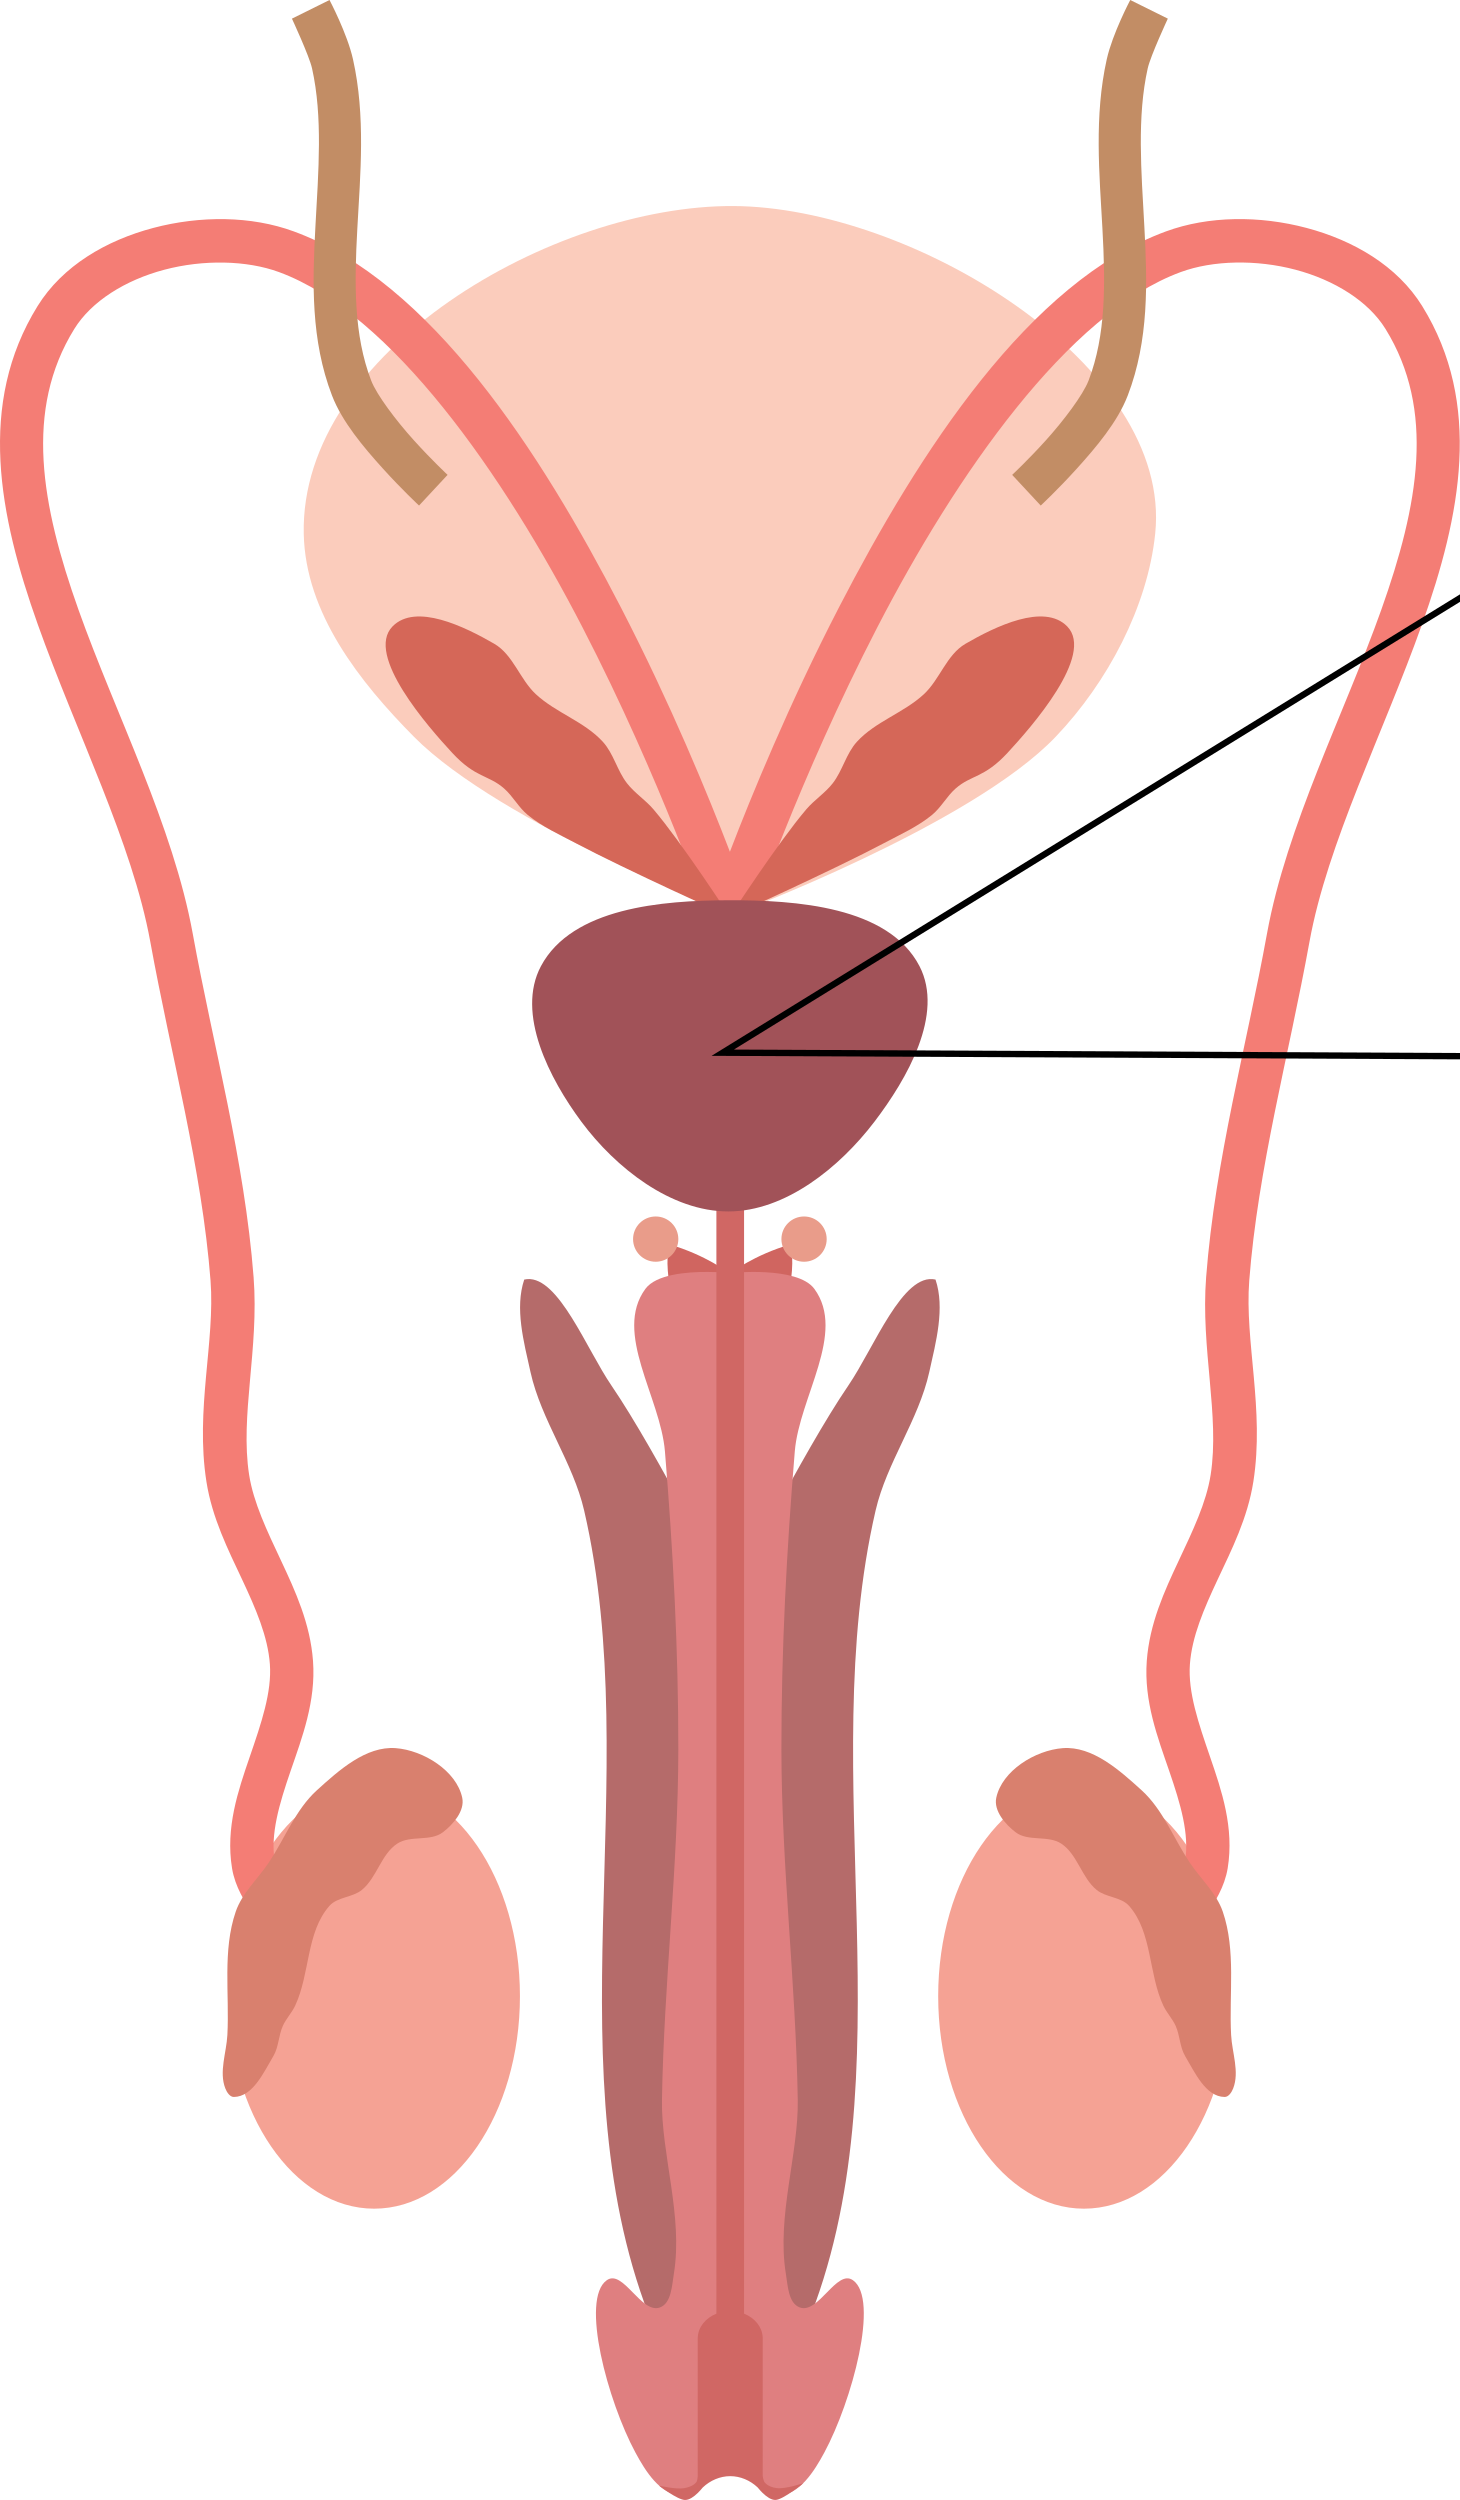
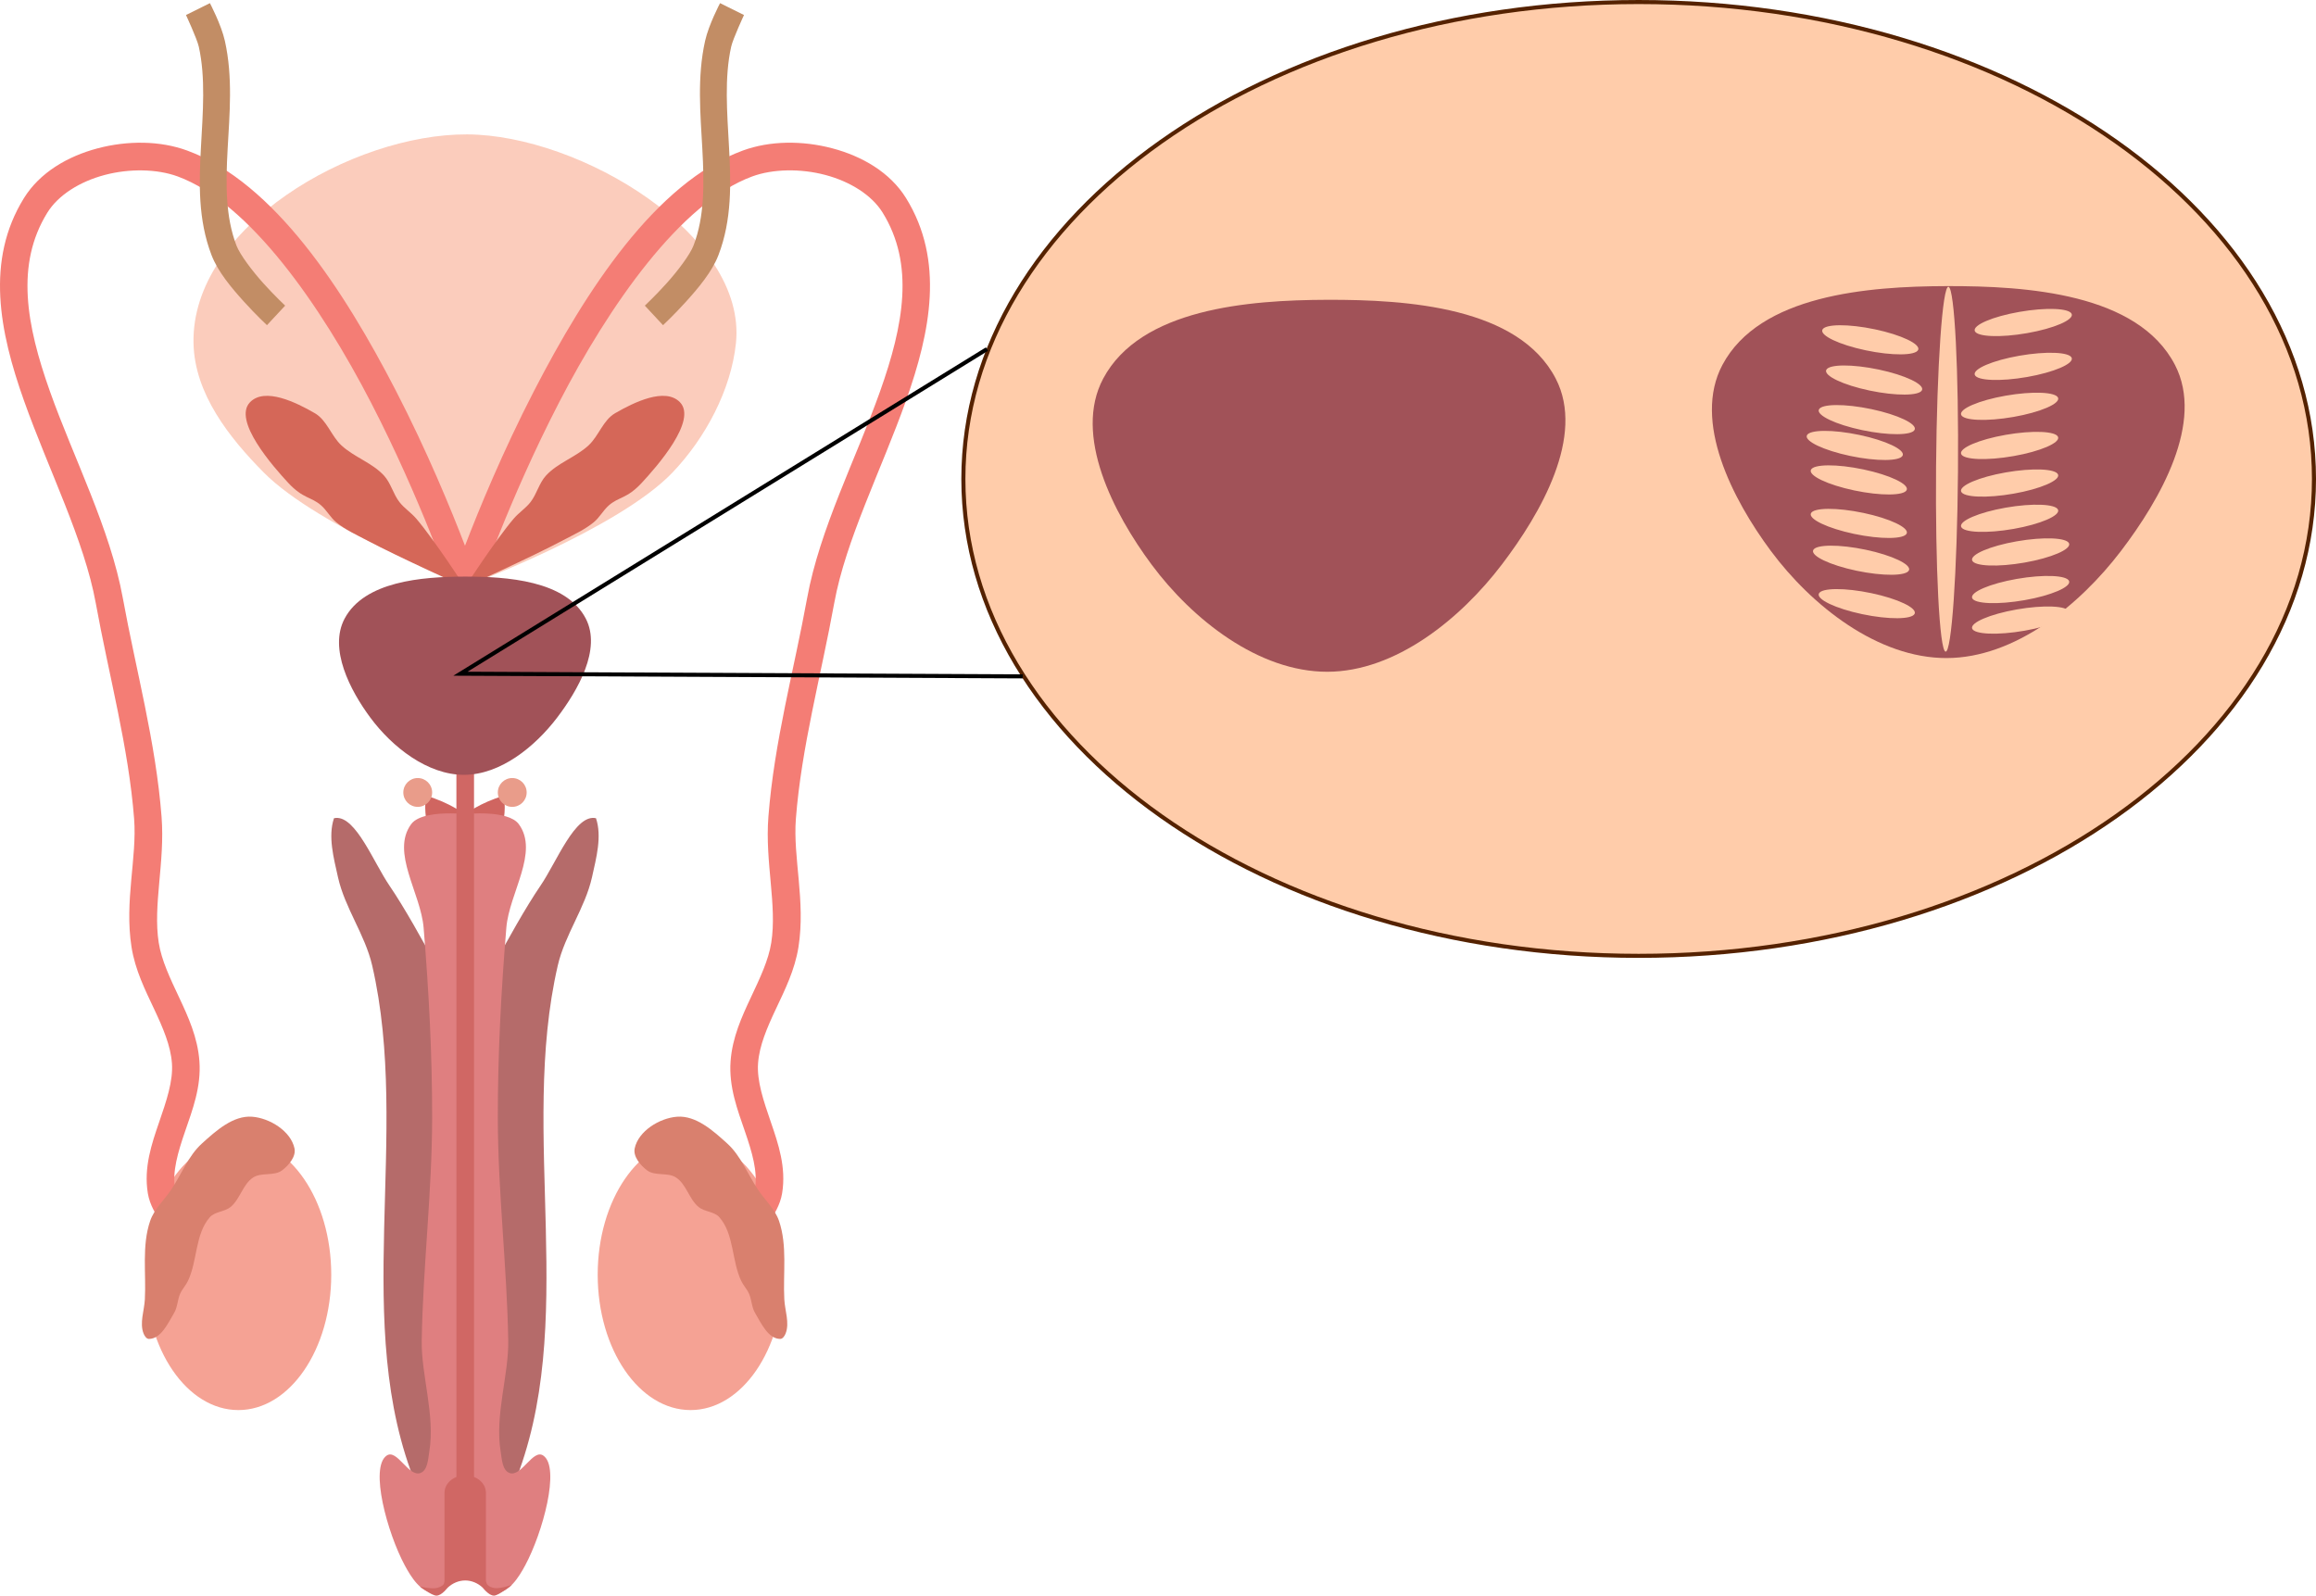
- <svg xmlns="http://www.w3.org/2000/svg" width="175.173mm" height="300mm" viewBox="0 0 175.173 300" version="1.1" id="svg8">
+ <svg xmlns="http://www.w3.org/2000/svg" width="137.054mm" height="94.437mm" viewBox="0 0 137.054 94.437" version="1.1" id="svg8">
  <defs id="defs2" />
-   <g id="layer1" transform="translate(-20.17796,-0.1706637)">
-     <g id="g5856">
+   <g id="layer1" transform="translate(-20.17796,-205.7337)">
+     <g id="g5856" transform="matrix(0.3141701,0,0,0.3141701,13.83864,205.866)">
      <ellipse ry="89.84" rx="127.2" cy="89.802" cx="328.838" id="path5766" style="opacity:1;fill:#ffccaa;fill-opacity:1;stroke:#552200;stroke-width:0.765;stroke-linecap:round;stroke-miterlimit:4;stroke-dasharray:none;stroke-opacity:1" />
      <path id="path38" d="m 108.137,24.895 c 21.377,0.085 52.778,19.015 50.665,39.317 -0.912,8.765 -5.701,17.826 -11.945,24.374 -10.167,10.663 -38.72,21.319 -38.72,21.319 0,0 -28.011,-10.935 -38.283,-21.319 C 63.354,82.015 56.819,73.769 56.627,64.212 56.187,42.341 86.537,24.809 108.137,24.895 Z" style="fill:#fbccbc;fill-opacity:1;stroke:none;stroke-width:0.915px;stroke-linecap:butt;stroke-linejoin:miter;stroke-opacity:1" />
      <ellipse ry="25.503" rx="17.492" cy="239.709" cx="150.252" id="path845-3" style="fill:#f5a294;fill-opacity:1;stroke:none;stroke-width:2.062" />
      <ellipse ry="25.503" rx="17.492" cy="239.709" cx="65.079" id="path845" style="fill:#f5a294;fill-opacity:1;stroke:none;stroke-width:2.062;stroke-opacity:1" />
      <path id="path889" d="m 47.191,26.47 c -2.87,-0.056 -5.809,0.308 -8.624,1.053 -5.63,1.491 -10.885,4.541 -13.881,9.38 -7.257,11.722 -4.627,25.128 0.021,38.184 4.647,13.057 11.351,26.246 13.504,38.081 2.508,13.789 6.19,27.19 7.231,40.677 0.564,7.308 -1.851,15.47 -0.494,24.119 0.686,4.374 2.603,8.171 4.277,11.733 1.674,3.563 3.096,6.875 3.338,10.171 0.247,3.364 -1.025,7.074 -2.419,11.131 -1.394,4.056 -2.917,8.501 -2.122,13.361 0.367,2.247 1.558,4.076 2.596,5.67 1.038,1.594 2.021,2.818 2.021,2.818 a 2.595,2.595 0 0 0 3.642,0.406 2.595,2.595 0 0 0 0.406,-3.649 c 0,0 -0.836,-1.044 -1.724,-2.407 -0.888,-1.363 -1.737,-3.177 -1.818,-3.676 -0.533,-3.263 0.534,-6.846 1.906,-10.839 1.372,-3.993 3.045,-8.348 2.689,-13.192 -0.329,-4.481 -2.116,-8.379 -3.818,-12.002 -1.702,-3.623 -3.324,-6.996 -3.846,-10.326 -1.116,-7.11 1.198,-15.118 0.535,-23.715 C 49.518,139.296 45.764,125.721 43.312,112.237 40.948,99.24 34.079,85.938 29.599,73.35 25.119,60.762 23.072,49.371 29.1,39.634 c 2.049,-3.309 6.115,-5.855 10.798,-7.095 4.683,-1.24 9.887,-1.139 13.747,0.277 13.539,4.966 26.973,24.327 36.432,42.637 9.459,18.309 15.227,35.289 15.227,35.289 a 2.595,2.595 0 0 0 0.018,0.041 2.595,2.595 0 0 0 0.054,0.138 2.595,2.595 0 0 0 0.055,0.124 2.595,2.595 0 0 0 0.054,0.102 2.595,2.595 0 0 0 0.066,0.114 2.595,2.595 0 0 0 0.07,0.109 2.595,2.595 0 0 0 0.084,0.116 2.595,2.595 0 0 0 0.068,0.084 2.595,2.595 0 0 0 0.097,0.109 2.595,2.595 0 0 0 0.089,0.091 2.595,2.595 0 0 0 0.091,0.084 2.595,2.595 0 0 0 0.102,0.084 2.595,2.595 0 0 0 0.102,0.079 2.595,2.595 0 0 0 0.106,0.07 2.595,2.595 0 0 0 0.124,0.075 2.595,2.595 0 0 0 0.107,0.057 2.595,2.595 0 0 0 0.104,0.05 2.595,2.595 0 0 0 0.191,0.081 2.595,2.595 0 0 0 0.006,0.002 2.595,2.595 0 0 0 0.002,0 2.595,2.595 0 0 0 0.036,0.014 2.595,2.595 0 0 0 0.138,0.04 2.595,2.595 0 0 0 0.093,0.024 2.595,2.595 0 0 0 0.118,0.024 2.595,2.595 0 0 0 0.136,0.024 2.595,2.595 0 0 0 0.145,0.014 2.595,2.595 0 0 0 0.109,0.01 2.595,2.595 0 0 0 0.175,-0.002 2.595,2.595 0 0 0 0.079,-0.002 2.595,2.595 0 0 0 0.145,-0.014 2.595,2.595 0 0 0 0.129,-0.018 2.595,2.595 0 0 0 0.087,-0.018 2.595,2.595 0 0 0 0.172,-0.04 2.595,2.595 0 0 0 0.006,-0.002 2.595,2.595 0 0 0 0.014,-0.006 2.595,2.595 0 0 0 0.122,-0.036 2.595,2.595 0 0 0 0.063,-0.024 2.595,2.595 0 0 0 0.107,-0.043 2.595,2.595 0 0 0 0.132,-0.059 2.595,2.595 0 0 0 0.102,-0.054 2.595,2.595 0 0 0 0.114,-0.066 2.595,2.595 0 0 0 0.109,-0.07 2.595,2.595 0 0 0 0.116,-0.084 2.595,2.595 0 0 0 0.084,-0.068 2.595,2.595 0 0 0 0.109,-0.097 2.595,2.595 0 0 0 0.091,-0.09 2.595,2.595 0 0 0 0.087,-0.097 2.595,2.595 0 0 0 0.071,-0.084 2.595,2.595 0 0 0 0.095,-0.125 2.595,2.595 0 0 0 0.063,-0.093 2.595,2.595 0 0 0 0.07,-0.116 2.595,2.595 0 0 0 0.063,-0.114 2.595,2.595 0 0 0 0.054,-0.113 2.595,2.595 0 0 0 0.057,-0.136 2.595,2.595 0 0 0 0.031,-0.082 2.595,2.595 0 0 0 0.004,-0.01 c 0,0 5.775,-16.98 15.234,-35.289 9.459,-18.309 22.886,-37.67 36.425,-42.637 3.86,-1.416 9.07,-1.518 13.754,-0.277 4.683,1.24 8.749,3.786 10.798,7.095 6.028,9.737 3.981,21.127 -0.499,33.716 -4.48,12.588 -11.356,25.89 -13.72,38.887 -2.452,13.484 -6.206,27.059 -7.299,41.21 -0.664,8.597 1.657,16.605 0.542,23.715 -0.522,3.33 -2.144,6.704 -3.846,10.326 -1.702,3.623 -3.488,7.52 -3.818,12.002 -0.356,4.844 1.317,9.199 2.689,13.192 1.372,3.993 2.44,7.576 1.906,10.839 -0.082,0.5 -0.938,2.313 -1.826,3.676 -0.888,1.363 -1.724,2.407 -1.724,2.407 a 2.595,2.595 0 0 0 0.406,3.649 2.595,2.595 0 0 0 3.649,-0.406 c 0,0 0.982,-1.224 2.021,-2.818 1.038,-1.594 2.222,-3.423 2.589,-5.67 0.794,-4.859 -0.721,-9.304 -2.115,-13.36 -1.394,-4.056 -2.666,-7.767 -2.419,-11.131 0.242,-3.296 1.665,-6.608 3.338,-10.171 1.674,-3.563 3.591,-7.36 4.277,-11.733 1.357,-8.649 -1.058,-16.811 -0.494,-24.119 1.041,-13.487 4.723,-26.888 7.231,-40.677 2.152,-11.835 8.857,-25.024 13.503,-38.081 4.647,-13.057 7.277,-26.462 0.021,-38.184 -2.996,-4.839 -8.258,-7.889 -13.888,-9.38 -2.815,-0.746 -5.747,-1.109 -8.617,-1.053 -2.87,0.056 -5.676,0.531 -8.245,1.473 C 143.688,33.96 130.51,54.364 120.845,73.071 114.866,84.644 110.349,95.651 107.766,102.383 105.183,95.652 100.669,84.644 94.69,73.071 85.026,54.364 71.848,33.96 55.44,27.942 52.872,26.999 50.066,26.525 47.196,26.468 Z" style="color:#000000;font-style:normal;font-variant:normal;font-weight:normal;font-stretch:normal;font-size:medium;line-height:normal;font-family:sans-serif;font-variant-ligatures:normal;font-variant-position:normal;font-variant-caps:normal;font-variant-numeric:normal;font-variant-alternates:normal;font-feature-settings:normal;text-indent:0;text-align:start;text-decoration:none;text-decoration-line:none;text-decoration-style:solid;text-decoration-color:#000000;letter-spacing:normal;word-spacing:normal;text-transform:none;writing-mode:lr-tb;direction:ltr;text-orientation:mixed;dominant-baseline:auto;baseline-shift:baseline;text-anchor:start;white-space:normal;shape-padding:0;clip-rule:nonzero;display:inline;overflow:visible;visibility:visible;opacity:1;isolation:auto;mix-blend-mode:normal;color-interpolation:sRGB;color-interpolation-filters:linearRGB;solid-color:#000000;solid-opacity:1;vector-effect:none;fill:#f47d75;fill-opacity:1;fill-rule:nonzero;stroke:none;stroke-width:5.19;stroke-linecap:round;stroke-linejoin:bevel;stroke-miterlimit:4;stroke-dasharray:none;stroke-dashoffset:0;stroke-opacity:1;color-rendering:auto;image-rendering:auto;shape-rendering:auto;text-rendering:auto;enable-background:accumulate" />
      <path id="path892-7" d="m 162.395,246.902 c -0.65,-1.092 -0.619,-2.48 -1.144,-3.637 -0.389,-0.857 -1.071,-1.559 -1.471,-2.411 -1.794,-3.819 -1.32,-8.805 -4.107,-11.972 -0.958,-1.089 -2.783,-1.003 -3.904,-1.924 -1.802,-1.481 -2.3,-4.28 -4.25,-5.558 -1.566,-1.026 -3.962,-0.215 -5.453,-1.347 -1.263,-0.96 -2.664,-2.593 -2.337,-4.145 0.686,-3.249 4.671,-5.71 7.983,-5.96 3.566,-0.269 6.815,2.652 9.462,5.056 2.571,2.335 3.839,5.79 5.771,8.676 1.317,1.967 3.2,3.652 3.967,5.891 1.602,4.677 0.739,9.861 1,14.797 0.113,2.137 1.026,4.424 0.245,6.417 -0.176,0.448 -0.54,1.026 -1.022,1.022 -2.274,-0.021 -3.579,-2.95 -4.741,-4.904 z" style="fill:#d9806e;fill-opacity:1;stroke:none;stroke-width:0.915px;stroke-linecap:butt;stroke-linejoin:miter;stroke-opacity:1" />
      <path id="path892" d="m 52.981,246.902 c 0.65,-1.092 0.619,-2.48 1.144,-3.637 0.389,-0.857 1.071,-1.559 1.471,-2.411 1.794,-3.819 1.32,-8.805 4.107,-11.972 0.958,-1.089 2.783,-1.003 3.904,-1.924 1.802,-1.481 2.3,-4.28 4.25,-5.558 1.566,-1.026 3.962,-0.215 5.453,-1.347 1.263,-0.96 2.664,-2.593 2.337,-4.145 -0.686,-3.249 -4.671,-5.71 -7.983,-5.96 -3.566,-0.269 -6.815,2.652 -9.462,5.056 -2.571,2.335 -3.839,5.79 -5.771,8.676 -1.317,1.967 -3.2,3.652 -3.967,5.891 -1.602,4.677 -0.739,9.861 -1.001,14.797 -0.113,2.137 -1.026,4.424 -0.245,6.417 0.176,0.448 0.54,1.026 1.022,1.022 2.274,-0.021 3.579,-2.95 4.741,-4.904 z" style="fill:#d9806e;fill-opacity:1;stroke:none;stroke-width:0.915px;stroke-linecap:butt;stroke-linejoin:miter;stroke-opacity:1" />
      <path id="path953" d="m 107.763,174.202 c 0,0 -8.947,-17.361 -7.283,-24.709 4.38,1.264 7.196,3.439 7.196,3.439 z" style="fill:#d06560;fill-opacity:1;stroke:none;stroke-width:0.915px;stroke-linecap:butt;stroke-linejoin:miter;stroke-opacity:1" />
      <path id="path953-3" d="m 107.763,174.202 c 0,0 8.947,-17.361 7.283,-24.709 -4.38,1.264 -7.196,3.439 -7.196,3.439 z" style="fill:#d06560;fill-opacity:1;stroke:none;stroke-width:0.915px;stroke-linecap:butt;stroke-linejoin:miter;stroke-opacity:1" />
      <circle r="2.716" cy="148.864" cx="116.664" id="path978" style="fill:#e99c8a;fill-opacity:1;stroke:none;stroke-width:0.927;stroke-linecap:round;stroke-linejoin:bevel;stroke-miterlimit:4;stroke-dasharray:none;stroke-opacity:1" />
      <circle r="2.716" cy="148.864" cx="98.862" id="path978-5" style="fill:#e99c8a;fill-opacity:1;stroke:none;stroke-width:0.927;stroke-linecap:round;stroke-linejoin:bevel;stroke-miterlimit:4;stroke-dasharray:none;stroke-opacity:1" />
      <path id="path1108" d="m 83.453,153.663 c -0.122,0.01 -0.244,0.028 -0.367,0.055 -1.153,3.431 -0.053,7.479 0.751,11.099 1.288,5.799 5.1,10.829 6.439,16.617 7.383,31.929 -4.13,67.648 8.323,97.961 1.813,4.413 9.164,10.993 9.164,10.993 0,0 7.351,-6.58 9.164,-10.993 12.454,-30.313 0.938,-66.032 8.322,-97.961 1.338,-5.788 5.152,-10.818 6.441,-16.617 0.804,-3.62 1.902,-7.668 0.749,-11.099 -3.927,-0.888 -7.366,8.184 -10.462,12.717 -5.474,8.015 -14.213,25.412 -14.213,25.412 0,0 -8.739,-17.397 -14.213,-25.412 -2.999,-4.391 -6.322,-13.043 -10.097,-12.772 z" style="fill:#b56b6a;fill-opacity:1;stroke:none;stroke-width:0.915;stroke-linecap:round;stroke-linejoin:bevel;stroke-miterlimit:4;stroke-dasharray:none;stroke-opacity:1" />
      <path id="path1130" d="m 105.091,152.803 c -2.553,-0.012 -6.194,0.299 -7.465,2.031 -3.872,5.28 1.806,12.977 2.344,19.503 0.981,11.899 1.618,23.843 1.607,35.783 -0.014,14.02 -1.728,27.996 -1.963,42.014 -0.109,6.497 2.553,13.99 1.43,20.874 -0.235,1.444 -0.303,3.552 -1.675,4.057 -2.241,0.825 -4.421,-4.645 -6.374,-3.27 -3.213,2.262 0.119,14.529 3.433,20.681 1.189,2.207 3.01,5.146 5.516,5.109 2.72,-0.041 5.818,-5.722 5.818,-5.722 0,0 3.097,5.681 5.817,5.722 2.506,0.038 4.329,-2.902 5.518,-5.109 3.314,-6.152 6.646,-18.419 3.433,-20.681 -1.953,-1.375 -4.135,4.095 -6.376,3.27 -1.373,-0.505 -1.44,-2.613 -1.675,-4.057 -1.123,-6.884 1.539,-14.377 1.43,-20.874 -0.235,-14.018 -1.948,-27.994 -1.962,-42.014 -0.011,-11.94 0.625,-23.884 1.606,-35.783 0.538,-6.525 6.218,-14.223 2.346,-19.503 -2.033,-2.772 -10.137,-1.902 -10.137,-1.902 0,0 -1.14,-0.122 -2.671,-0.129 z" style="fill:#df7f80;fill-opacity:1;stroke:none;stroke-width:0.915px;stroke-linecap:butt;stroke-linejoin:miter;stroke-opacity:1" />
      <path id="path934" d="m 106.145,108.278 v 169.534 c -1.28,0.513 -2.186,1.587 -2.235,2.859 h -0.006 v 0.109 16.531 c 0,0 -0.021,0.532 -0.175,0.727 -0.332,0.417 -0.908,0.615 -1.433,0.71 -1.003,0.182 -3.043,-0.309 -3.043,-0.309 0,0 2.215,1.716 3.123,1.73 0.503,0.006 1.041,-0.363 1.527,-0.835 v 0.01 c 0.011,-0.01 0.021,-0.024 0.028,-0.036 0.208,-0.205 0.396,-0.417 0.576,-0.638 0.907,-0.857 2.079,-1.357 3.295,-1.361 1.213,0.002 2.383,0.498 3.29,1.35 0.189,0.233 0.386,0.456 0.606,0.671 l 0.006,0.006 v -0.005 c 0.486,0.472 1.025,0.843 1.529,0.835 0.908,-0.014 3.353,-2.019 3.353,-2.019 0,0 -2.131,0.733 -3.211,0.598 -0.514,-0.064 -1.064,-0.266 -1.409,-0.653 -0.184,-0.206 -0.261,-0.785 -0.261,-0.785 v -16.531 -0.109 h -0.004 c -0.05,-1.272 -0.955,-2.346 -2.235,-2.859 V 108.278 Z" style="color:#000000;font-style:normal;font-variant:normal;font-weight:normal;font-stretch:normal;font-size:medium;line-height:normal;font-family:sans-serif;font-variant-ligatures:normal;font-variant-position:normal;font-variant-caps:normal;font-variant-numeric:normal;font-variant-alternates:normal;font-feature-settings:normal;text-indent:0;text-align:start;text-decoration:none;text-decoration-line:none;text-decoration-style:solid;text-decoration-color:#000000;letter-spacing:normal;word-spacing:normal;text-transform:none;writing-mode:lr-tb;direction:ltr;text-orientation:mixed;dominant-baseline:auto;baseline-shift:baseline;text-anchor:start;white-space:normal;shape-padding:0;clip-rule:nonzero;display:inline;overflow:visible;visibility:visible;opacity:1;isolation:auto;mix-blend-mode:normal;color-interpolation:sRGB;color-interpolation-filters:linearRGB;solid-color:#000000;solid-opacity:1;vector-effect:none;fill:#d06764;fill-opacity:1;fill-rule:nonzero;stroke:none;stroke-width:3.188;stroke-linecap:butt;stroke-linejoin:miter;stroke-miterlimit:4;stroke-dasharray:none;stroke-dashoffset:0;stroke-opacity:1;color-rendering:auto;image-rendering:auto;shape-rendering:auto;text-rendering:auto;enable-background:accumulate" />
      <path id="path936" d="m 79.49,77.425 c 2.259,1.309 3.072,4.265 4.984,6.044 2.406,2.238 5.821,3.282 8.038,5.708 1.297,1.419 1.724,3.464 2.903,4.982 0.911,1.174 2.211,1.997 3.175,3.128 3.42,4.014 9.173,12.888 9.173,12.888 0,0 -12.468,-5.627 -18.505,-8.833 -1.963,-1.042 -4.03,-1.968 -5.749,-3.376 -1.098,-0.899 -1.771,-2.237 -2.836,-3.174 -1.888,-1.661 -3.407,-1.228 -6.221,-4.27 -2.814,-3.042 -10.524,-11.759 -7.167,-15.185 2.778,-2.835 8.635,0.018 12.207,2.088 z" style="fill:#d56758;fill-opacity:1;stroke:none;stroke-width:0.917;stroke-linecap:butt;stroke-linejoin:miter;stroke-miterlimit:4;stroke-dasharray:none;stroke-opacity:1" />
      <path id="path936-5" d="m 136.035,77.425 c -2.259,1.309 -3.072,4.265 -4.984,6.044 -2.406,2.238 -5.821,3.282 -8.038,5.708 -1.297,1.419 -1.724,3.464 -2.903,4.982 -0.911,1.174 -2.211,1.997 -3.175,3.128 -3.42,4.014 -9.173,12.888 -9.173,12.888 0,0 12.468,-5.627 18.505,-8.833 1.963,-1.042 4.03,-1.968 5.749,-3.376 1.098,-0.899 1.771,-2.237 2.836,-3.174 1.888,-1.661 3.407,-1.228 6.221,-4.27 2.814,-3.042 10.524,-11.759 7.167,-15.185 -2.778,-2.835 -8.635,0.018 -12.207,2.088 z" style="fill:#d56758;fill-opacity:1;stroke:none;stroke-width:0.917;stroke-linecap:butt;stroke-linejoin:miter;stroke-miterlimit:4;stroke-dasharray:none;stroke-opacity:1" />
      <path id="path1148" d="m 107.596,108.201 c 8.082,-0.024 19.202,0.733 22.921,7.909 2.983,5.756 -1.488,13.522 -5.416,18.678 -4.15,5.448 -10.656,10.744 -17.505,10.756 -6.888,0.014 -13.536,-5.227 -17.644,-10.756 -3.837,-5.164 -7.884,-12.999 -4.861,-18.678 3.736,-7.019 14.554,-7.887 22.505,-7.909 z" style="fill:#a15258;fill-opacity:1;stroke:none;stroke-width:0.915px;stroke-linecap:butt;stroke-linejoin:miter;stroke-opacity:1" />
      <path id="path1163" d="m 155.808,0.171 c 0,0 -2.131,4.031 -2.818,7.109 -1.53,6.854 -0.881,13.779 -0.52,20.349 0.361,6.569 0.437,12.74 -1.662,18.206 -0.665,1.73 -2.992,4.811 -5.129,7.177 -2.138,2.366 -4.041,4.143 -4.041,4.143 l 3.426,3.683 c 0,0 2.055,-1.91 4.352,-4.454 2.298,-2.543 4.877,-5.59 6.089,-8.745 2.559,-6.662 2.361,-13.605 1.994,-20.288 -0.367,-6.683 -0.895,-13.15 0.405,-18.977 0.336,-1.504 2.413,-5.967 2.413,-5.967 z" style="color:#000000;font-style:normal;font-variant:normal;font-weight:normal;font-stretch:normal;font-size:medium;line-height:normal;font-family:sans-serif;font-variant-ligatures:normal;font-variant-position:normal;font-variant-caps:normal;font-variant-numeric:normal;font-variant-alternates:normal;font-feature-settings:normal;text-indent:0;text-align:start;text-decoration:none;text-decoration-line:none;text-decoration-style:solid;text-decoration-color:#000000;letter-spacing:normal;word-spacing:normal;text-transform:none;writing-mode:lr-tb;direction:ltr;text-orientation:mixed;dominant-baseline:auto;baseline-shift:baseline;text-anchor:start;white-space:normal;shape-padding:0;clip-rule:nonzero;display:inline;overflow:visible;visibility:visible;opacity:1;isolation:auto;mix-blend-mode:normal;color-interpolation:sRGB;color-interpolation-filters:linearRGB;solid-color:#000000;solid-opacity:1;vector-effect:none;fill:#c28d65;fill-opacity:1;fill-rule:nonzero;stroke:none;stroke-width:5.035;stroke-linecap:butt;stroke-linejoin:miter;stroke-miterlimit:4;stroke-dasharray:none;stroke-dashoffset:0;stroke-opacity:1;color-rendering:auto;image-rendering:auto;shape-rendering:auto;text-rendering:auto;enable-background:accumulate" />
      <path id="path1163-7" d="m 59.718,0.171 c 0,0 2.131,4.031 2.818,7.109 1.53,6.854 0.881,13.779 0.52,20.348 -0.361,6.569 -0.437,12.74 1.662,18.206 0.665,1.73 2.992,4.811 5.129,7.177 2.138,2.366 4.041,4.143 4.041,4.143 l -3.426,3.683 c 0,0 -2.055,-1.91 -4.352,-4.454 -2.298,-2.543 -4.877,-5.59 -6.089,-8.745 C 57.463,40.978 57.661,34.034 58.028,27.352 58.395,20.669 58.923,14.201 57.623,8.375 57.287,6.871 55.21,2.408 55.21,2.408 Z" style="color:#000000;font-style:normal;font-variant:normal;font-weight:normal;font-stretch:normal;font-size:medium;line-height:normal;font-family:sans-serif;font-variant-ligatures:normal;font-variant-position:normal;font-variant-caps:normal;font-variant-numeric:normal;font-variant-alternates:normal;font-feature-settings:normal;text-indent:0;text-align:start;text-decoration:none;text-decoration-line:none;text-decoration-style:solid;text-decoration-color:#000000;letter-spacing:normal;word-spacing:normal;text-transform:none;writing-mode:lr-tb;direction:ltr;text-orientation:mixed;dominant-baseline:auto;baseline-shift:baseline;text-anchor:start;white-space:normal;shape-padding:0;clip-rule:nonzero;display:inline;overflow:visible;visibility:visible;opacity:1;isolation:auto;mix-blend-mode:normal;color-interpolation:sRGB;color-interpolation-filters:linearRGB;solid-color:#000000;solid-opacity:1;vector-effect:none;fill:#c28d65;fill-opacity:1;fill-rule:nonzero;stroke:none;stroke-width:5.035;stroke-linecap:butt;stroke-linejoin:miter;stroke-miterlimit:4;stroke-dasharray:none;stroke-dashoffset:0;stroke-opacity:1;color-rendering:auto;image-rendering:auto;shape-rendering:auto;text-rendering:auto;enable-background:accumulate" />
      <g transform="matrix(1.876397,0,0,1.876397,-444.9875,-118.3039)" id="g5810">
        <path style="fill:#a15258;fill-opacity:1;stroke:none;stroke-width:0.915px;stroke-linecap:butt;stroke-linejoin:miter;stroke-opacity:1" d="m 381.152,92.923 c 8.082,-0.024 19.202,0.733 22.921,7.909 2.983,5.756 -1.488,13.522 -5.416,18.678 -4.15,5.448 -10.656,10.744 -17.505,10.756 -6.888,0.014 -13.536,-5.227 -17.644,-10.756 -3.837,-5.164 -7.884,-12.999 -4.861,-18.678 3.736,-7.019 14.553,-7.887 22.505,-7.909 z" id="path1148-8" />
        <g id="g5787">
          <path id="path1148-8-9" d="m 443.313,91.548 c 8.082,-0.024 19.202,0.733 22.921,7.909 2.983,5.756 -1.488,13.522 -5.416,18.678 -4.15,5.448 -10.656,10.744 -17.505,10.756 -6.888,0.014 -13.536,-5.227 -17.644,-10.756 -3.837,-5.164 -7.884,-12.999 -4.861,-18.678 3.736,-7.019 14.553,-7.887 22.505,-7.909 z" style="fill:#a15258;fill-opacity:1;stroke:none;stroke-width:0.915px;stroke-linecap:butt;stroke-linejoin:miter;stroke-opacity:1" />
          <ellipse transform="matrix(0.9784571,0.2064503,-0.4069398,0.913455,0,0)" ry="1.152" rx="4.912" cy="19.342" cx="452.108" id="path5571" style="opacity:1;fill:#ffccaa;fill-opacity:1;stroke:none;stroke-width:0.933;stroke-linecap:round;stroke-miterlimit:4;stroke-dasharray:none;stroke-opacity:1" />
          <ellipse transform="matrix(0.9784571,0.2064503,-0.4069398,0.913455,0,0)" ry="1.152" rx="4.912" cy="23.711" cx="453.926" id="path5571-2" style="opacity:1;fill:#ffccaa;fill-opacity:1;stroke:none;stroke-width:0.933;stroke-linecap:round;stroke-miterlimit:4;stroke-dasharray:none;stroke-opacity:1" />
          <ellipse transform="matrix(0.9784571,0.2064503,-0.4069398,0.913455,0,0)" ry="1.152" rx="4.912" cy="15.963" cx="450.29" id="path5571-8" style="opacity:1;fill:#ffccaa;fill-opacity:1;stroke:none;stroke-width:0.933;stroke-linecap:round;stroke-miterlimit:4;stroke-dasharray:none;stroke-opacity:1" />
          <ellipse transform="matrix(0.9784571,0.2064503,-0.4069398,0.913455,0,0)" ry="1.152" rx="4.912" cy="8.983" cx="449.372" id="path5571-88" style="opacity:1;fill:#ffccaa;fill-opacity:1;stroke:none;stroke-width:0.933;stroke-linecap:round;stroke-miterlimit:4;stroke-dasharray:none;stroke-opacity:1" />
          <ellipse transform="matrix(0.9784571,0.2064503,-0.4069398,0.913455,0,0)" ry="1.152" rx="4.912" cy="27.361" cx="455.677" id="path5571-6" style="opacity:1;fill:#ffccaa;fill-opacity:1;stroke:none;stroke-width:0.933;stroke-linecap:round;stroke-miterlimit:4;stroke-dasharray:none;stroke-opacity:1" />
          <ellipse transform="matrix(0.9784571,0.2064503,-0.4069398,0.913455,0,0)" ry="1.152" rx="4.912" cy="13.115" cx="450.336" id="path5571-833" style="opacity:1;fill:#ffccaa;fill-opacity:1;stroke:none;stroke-width:0.933;stroke-linecap:round;stroke-miterlimit:4;stroke-dasharray:none;stroke-opacity:1" />
          <ellipse transform="matrix(0.9784571,0.2064503,-0.4069398,0.913455,0,0)" ry="1.152" rx="4.912" cy="5.022" cx="447.329" id="path5571-3" style="opacity:1;fill:#ffccaa;fill-opacity:1;stroke:none;stroke-width:0.933;stroke-linecap:round;stroke-miterlimit:4;stroke-dasharray:none;stroke-opacity:1" />
          <ellipse transform="matrix(0.9849824,-0.1726549,0.3462192,0.9381536,0,0)" ry="1.137" rx="4.939" cy="178.868" cx="395.009" id="path5571-3-8" style="opacity:1;fill:#ffccaa;fill-opacity:1;stroke:none;stroke-width:0.929;stroke-linecap:round;stroke-miterlimit:4;stroke-dasharray:none;stroke-opacity:1" />
          <ellipse transform="matrix(0.9849824,-0.1726549,0.3462192,0.9381536,0,0)" ry="1.137" rx="4.939" cy="174.46" cx="396.559" id="path5571-3-8-0" style="opacity:1;fill:#ffccaa;fill-opacity:1;stroke:none;stroke-width:0.929;stroke-linecap:round;stroke-miterlimit:4;stroke-dasharray:none;stroke-opacity:1" />
          <ellipse transform="matrix(0.9849824,-0.1726549,0.3462192,0.9381536,0,0)" ry="1.137" rx="4.939" cy="186.578" cx="390.909" id="path5571-3-8-4" style="opacity:1;fill:#ffccaa;fill-opacity:1;stroke:none;stroke-width:0.929;stroke-linecap:round;stroke-miterlimit:4;stroke-dasharray:none;stroke-opacity:1" />
          <ellipse transform="matrix(0.9849824,-0.1726549,0.3462192,0.9381536,0,0)" ry="1.137" rx="4.939" cy="182.642" cx="392.293" id="path5571-3-8-7" style="opacity:1;fill:#ffccaa;fill-opacity:1;stroke:none;stroke-width:0.929;stroke-linecap:round;stroke-miterlimit:4;stroke-dasharray:none;stroke-opacity:1" />
          <ellipse transform="matrix(0.9849824,-0.1726549,0.3462192,0.9381536,0,0)" ry="1.137" rx="4.939" cy="190.356" cx="389.581" id="path5571-3-8-6" style="opacity:1;fill:#ffccaa;fill-opacity:1;stroke:none;stroke-width:0.929;stroke-linecap:round;stroke-miterlimit:4;stroke-dasharray:none;stroke-opacity:1" />
          <ellipse transform="matrix(0.00823934,-0.9999661,0.9742617,0.2254199,0,0)" ry="1.129" rx="18.315" cy="455.128" cx="-7.336" id="path5571-3-8-8" style="opacity:1;fill:#ffccaa;fill-opacity:1;stroke:none;stroke-width:1.782;stroke-linecap:round;stroke-miterlimit:4;stroke-dasharray:none;stroke-opacity:1" />
          <ellipse transform="matrix(0.9849824,-0.1726549,0.3462192,0.9381536,0,0)" ry="1.137" rx="4.939" cy="193.898" cx="388.336" id="path5571-3-8-9" style="opacity:1;fill:#ffccaa;fill-opacity:1;stroke:none;stroke-width:0.929;stroke-linecap:round;stroke-miterlimit:4;stroke-dasharray:none;stroke-opacity:1" />
          <ellipse transform="matrix(0.9849824,-0.1726549,0.3462192,0.9381536,0,0)" ry="1.137" rx="4.939" cy="197.476" cx="388.202" id="path5571-3-8-06" style="opacity:1;fill:#ffccaa;fill-opacity:1;stroke:none;stroke-width:0.929;stroke-linecap:round;stroke-miterlimit:4;stroke-dasharray:none;stroke-opacity:1" />
          <ellipse transform="matrix(0.9849824,-0.1726549,0.3462192,0.9381536,0,0)" ry="1.137" rx="4.939" cy="204.324" cx="385.794" id="path5571-3-8-87" style="opacity:1;fill:#ffccaa;fill-opacity:1;stroke:none;stroke-width:0.929;stroke-linecap:round;stroke-miterlimit:4;stroke-dasharray:none;stroke-opacity:1" />
          <ellipse transform="matrix(0.9849824,-0.1726549,0.3462192,0.9381536,0,0)" ry="1.137" rx="4.939" cy="201.254" cx="386.873" id="path5571-3-8-90" style="opacity:1;fill:#ffccaa;fill-opacity:1;stroke:none;stroke-width:0.929;stroke-linecap:round;stroke-miterlimit:4;stroke-dasharray:none;stroke-opacity:1" />
          <ellipse transform="matrix(0.9784571,0.2064503,-0.4069398,0.913455,0,0)" ry="1.152" rx="4.912" cy="31.604" cx="458.025" id="path5571-6-3" style="opacity:1;fill:#ffccaa;fill-opacity:1;stroke:none;stroke-width:0.933;stroke-linecap:round;stroke-miterlimit:4;stroke-dasharray:none;stroke-opacity:1" />
        </g>
      </g>
-       <path id="path5812" d="m 206.085,65.34 -99.18,61.154 105.907,0.5" style="fill:#000000;stroke:#000000;stroke-width:0.765;stroke-linecap:butt;stroke-linejoin:miter;stroke-opacity:1;stroke-miterlimit:4;stroke-dasharray:none;fill-opacity:0" />
+       <path id="path5812" d="m 206.085,65.34 -99.18,61.154 105.907,0.5" style="fill:#000000;fill-opacity:0;stroke:#000000;stroke-width:0.765;stroke-linecap:butt;stroke-linejoin:miter;stroke-miterlimit:4;stroke-dasharray:none;stroke-opacity:1" />
    </g>
  </g>
</svg>
